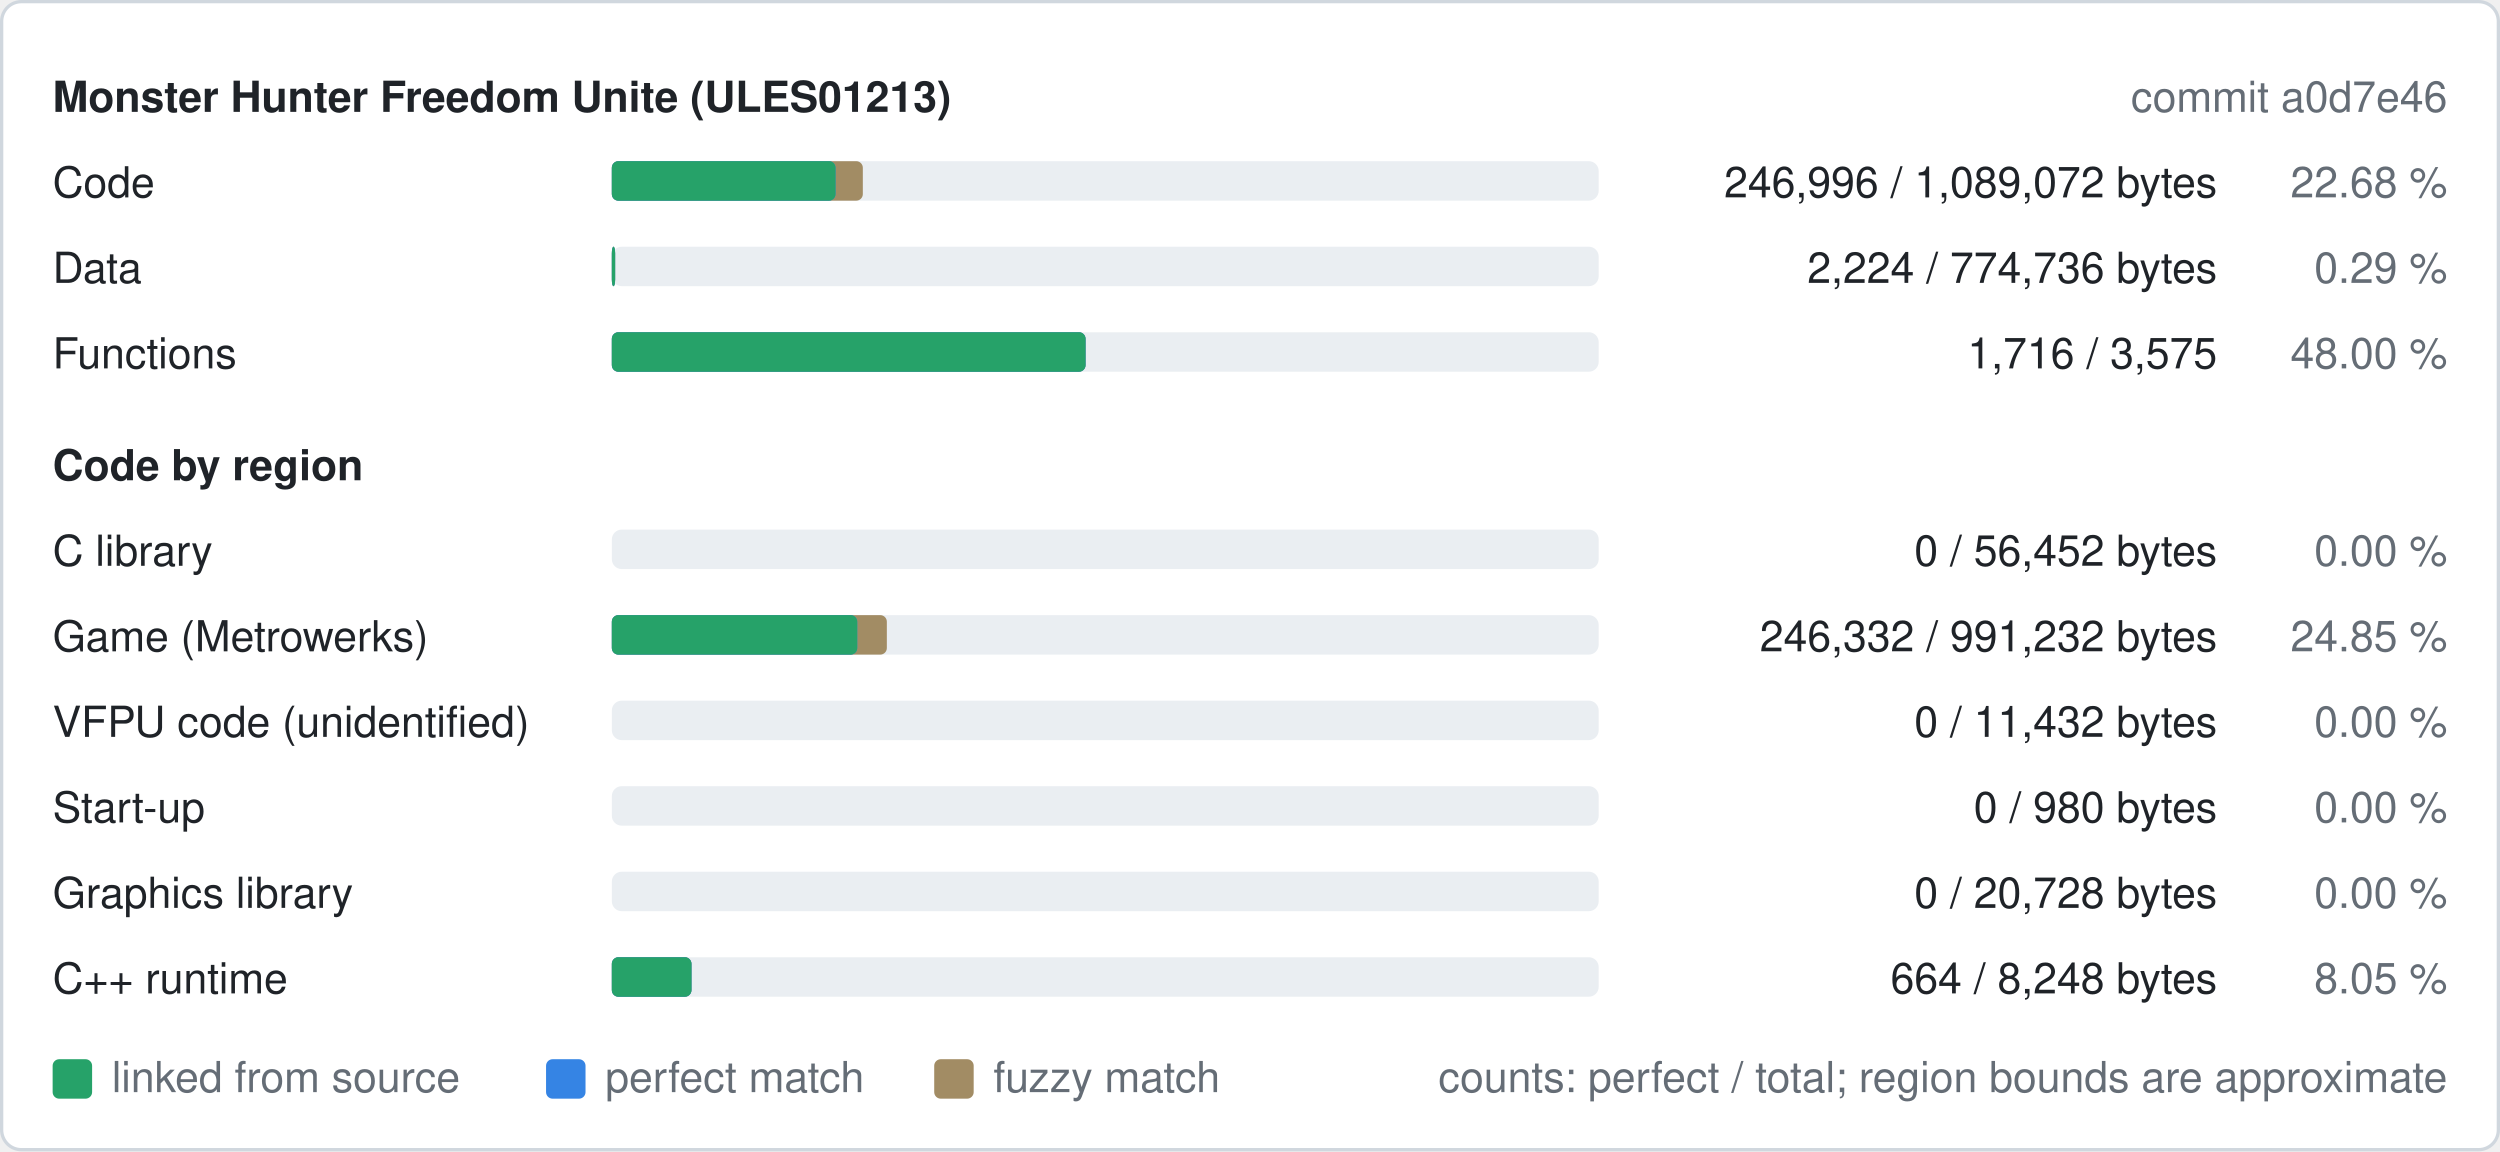
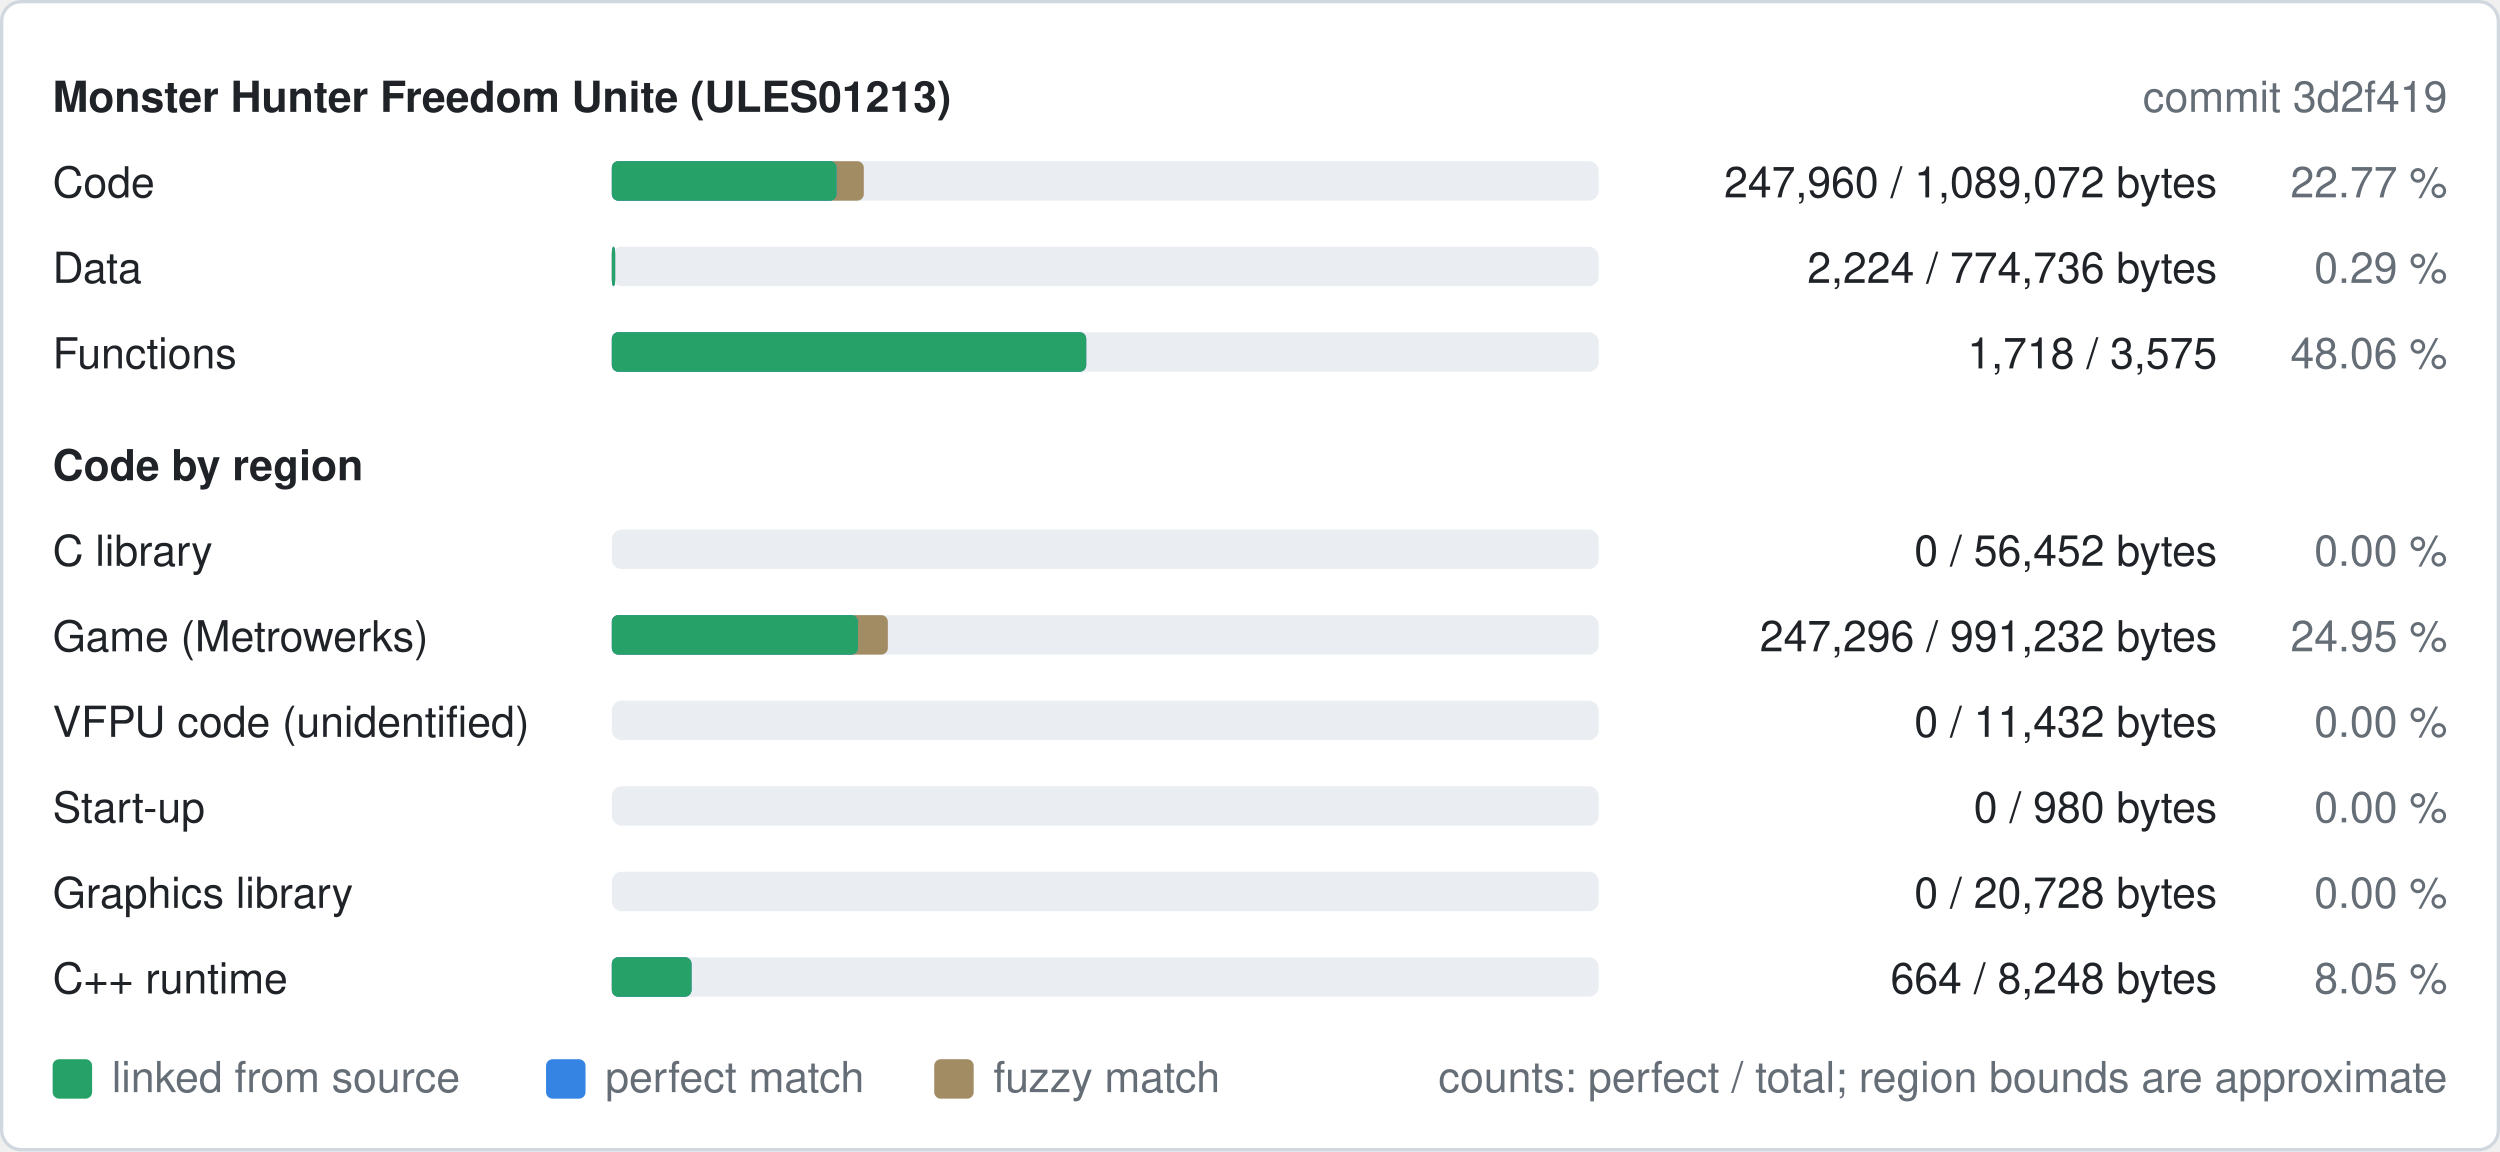
<svg xmlns="http://www.w3.org/2000/svg" width="760" height="350" viewBox="0 0 760 350" role="img" aria-label="Decompilation progress of ULES01213">
  <style>
text{font-family:-apple-system,BlinkMacSystemFont,"Segoe UI",Helvetica,Arial,sans-serif;font-size:13px}
.b{font-weight:600}
.bg{fill:#ffffff;stroke:#d0d7de}.t{fill:#1f2328}.m{fill:#656d76}.track{fill:#eaeef2}.fuzzy{fill:#a28c64}.perfect{fill:#3584e4}.linked{fill:#26a269}
@media (prefers-color-scheme: dark){.bg{fill:#0d1117;stroke:#30363d}.t{fill:#e6edf3}.m{fill:#8d96a0}.track{fill:#21262d}.fuzzy{fill:#a28c64}.perfect{fill:#3584e4}.linked{fill:#2ec27e}}
</style>
  <rect class="bg" x="0.5" y="0.5" width="759" height="349" rx="6" />
  <text class="t b" x="16" y="34">Monster Hunter Freedom Unite (ULES01213)</text>
-   <text class="m" x="744" y="34" text-anchor="end">commit a0d7e46</text>
+   <text class="m" x="744" y="34" text-anchor="end">commit 3d2f419</text>
  <text class="t" x="16" y="60">Code</text>
  <rect class="track" x="186" y="49" width="300" height="12" rx="3" />
-   <rect class="fuzzy" x="186" y="49" width="76.3" height="12" rx="2" />
-   <rect class="perfect" x="186" y="49" width="68.0" height="12" rx="2" />
-   <rect class="linked" x="186" y="49" width="68.0" height="12" rx="2" />
-   <text class="t" x="674" y="60" text-anchor="end">246,996 / 1,089,072 bytes</text>
-   <text class="m" x="744" y="60" text-anchor="end">22.68 %</text>
+   <rect class="fuzzy" x="186" y="49" width="76.6" height="12" rx="2" />
+   <rect class="perfect" x="186" y="49" width="68.3" height="12" rx="2" />
+   <rect class="linked" x="186" y="49" width="68.3" height="12" rx="2" />
+   <text class="t" x="674" y="60" text-anchor="end">247,960 / 1,089,072 bytes</text>
+   <text class="m" x="744" y="60" text-anchor="end">22.77 %</text>
  <text class="t" x="16" y="86">Data</text>
  <rect class="track" x="186" y="75" width="300" height="12" rx="3" />
  <rect class="fuzzy" x="186" y="75" width="1.0" height="12" rx="2" />
  <rect class="perfect" x="186" y="75" width="1.0" height="12" rx="2" />
  <rect class="linked" x="186" y="75" width="1.0" height="12" rx="2" />
  <text class="t" x="674" y="86" text-anchor="end">2,224 / 774,736 bytes</text>
  <text class="m" x="744" y="86" text-anchor="end">0.29 %</text>
  <text class="t" x="16" y="112">Functions</text>
  <rect class="track" x="186" y="101" width="300" height="12" rx="3" />
-   <rect class="fuzzy" x="186" y="101" width="144.0" height="12" rx="2" />
-   <rect class="perfect" x="186" y="101" width="144.0" height="12" rx="2" />
-   <rect class="linked" x="186" y="101" width="144.0" height="12" rx="2" />
-   <text class="t" x="674" y="112" text-anchor="end">1,716 / 3,575</text>
-   <text class="m" x="744" y="112" text-anchor="end">48.00 %</text>
+   <rect class="fuzzy" x="186" y="101" width="144.2" height="12" rx="2" />
+   <rect class="perfect" x="186" y="101" width="144.2" height="12" rx="2" />
+   <rect class="linked" x="186" y="101" width="144.2" height="12" rx="2" />
+   <text class="t" x="674" y="112" text-anchor="end">1,718 / 3,575</text>
+   <text class="m" x="744" y="112" text-anchor="end">48.06 %</text>
  <text class="t b" x="16" y="146">Code by region</text>
  <text class="t" x="16" y="172">C library</text>
  <rect class="track" x="186" y="161" width="300" height="12" rx="3" />
  <text class="t" x="674" y="172" text-anchor="end">0 / 56,452 bytes</text>
  <text class="m" x="744" y="172" text-anchor="end">0.00 %</text>
  <text class="t" x="16" y="198">Game (Metrowerks)</text>
  <rect class="track" x="186" y="187" width="300" height="12" rx="3" />
-   <rect class="fuzzy" x="186" y="187" width="83.6" height="12" rx="2" />
-   <rect class="perfect" x="186" y="187" width="74.6" height="12" rx="2" />
-   <rect class="linked" x="186" y="187" width="74.6" height="12" rx="2" />
-   <text class="t" x="674" y="198" text-anchor="end">246,332 / 991,232 bytes</text>
-   <text class="m" x="744" y="198" text-anchor="end">24.85 %</text>
+   <rect class="fuzzy" x="186" y="187" width="83.9" height="12" rx="2" />
+   <rect class="perfect" x="186" y="187" width="74.8" height="12" rx="2" />
+   <rect class="linked" x="186" y="187" width="74.8" height="12" rx="2" />
+   <text class="t" x="674" y="198" text-anchor="end">247,296 / 991,232 bytes</text>
+   <text class="m" x="744" y="198" text-anchor="end">24.95 %</text>
  <text class="t" x="16" y="224">VFPU code (unidentified)</text>
  <rect class="track" x="186" y="213" width="300" height="12" rx="3" />
  <text class="t" x="674" y="224" text-anchor="end">0 / 11,432 bytes</text>
  <text class="m" x="744" y="224" text-anchor="end">0.00 %</text>
  <text class="t" x="16" y="250">Start-up</text>
  <rect class="track" x="186" y="239" width="300" height="12" rx="3" />
  <text class="t" x="674" y="250" text-anchor="end">0 / 980 bytes</text>
  <text class="m" x="744" y="250" text-anchor="end">0.00 %</text>
  <text class="t" x="16" y="276">Graphics library</text>
  <rect class="track" x="186" y="265" width="300" height="12" rx="3" />
  <text class="t" x="674" y="276" text-anchor="end">0 / 20,728 bytes</text>
  <text class="m" x="744" y="276" text-anchor="end">0.00 %</text>
  <text class="t" x="16" y="302">C++ runtime</text>
  <rect class="track" x="186" y="291" width="300" height="12" rx="3" />
  <rect class="fuzzy" x="186" y="291" width="24.2" height="12" rx="2" />
  <rect class="perfect" x="186" y="291" width="24.2" height="12" rx="2" />
  <rect class="linked" x="186" y="291" width="24.2" height="12" rx="2" />
  <text class="t" x="674" y="302" text-anchor="end">664 / 8,248 bytes</text>
  <text class="m" x="744" y="302" text-anchor="end">8.05 %</text>
  <rect class="linked" x="16" y="322" width="12" height="12" rx="2" />
  <text class="m" x="34" y="332">linked from source</text>
  <rect class="perfect" x="166" y="322" width="12" height="12" rx="2" />
  <text class="m" x="184" y="332">perfect match</text>
  <rect class="fuzzy" x="284" y="322" width="12" height="12" rx="2" />
  <text class="m" x="302" y="332">fuzzy match</text>
  <text class="m" x="744" y="332" text-anchor="end">counts: perfect / total; region bounds are approximate</text>
</svg>
